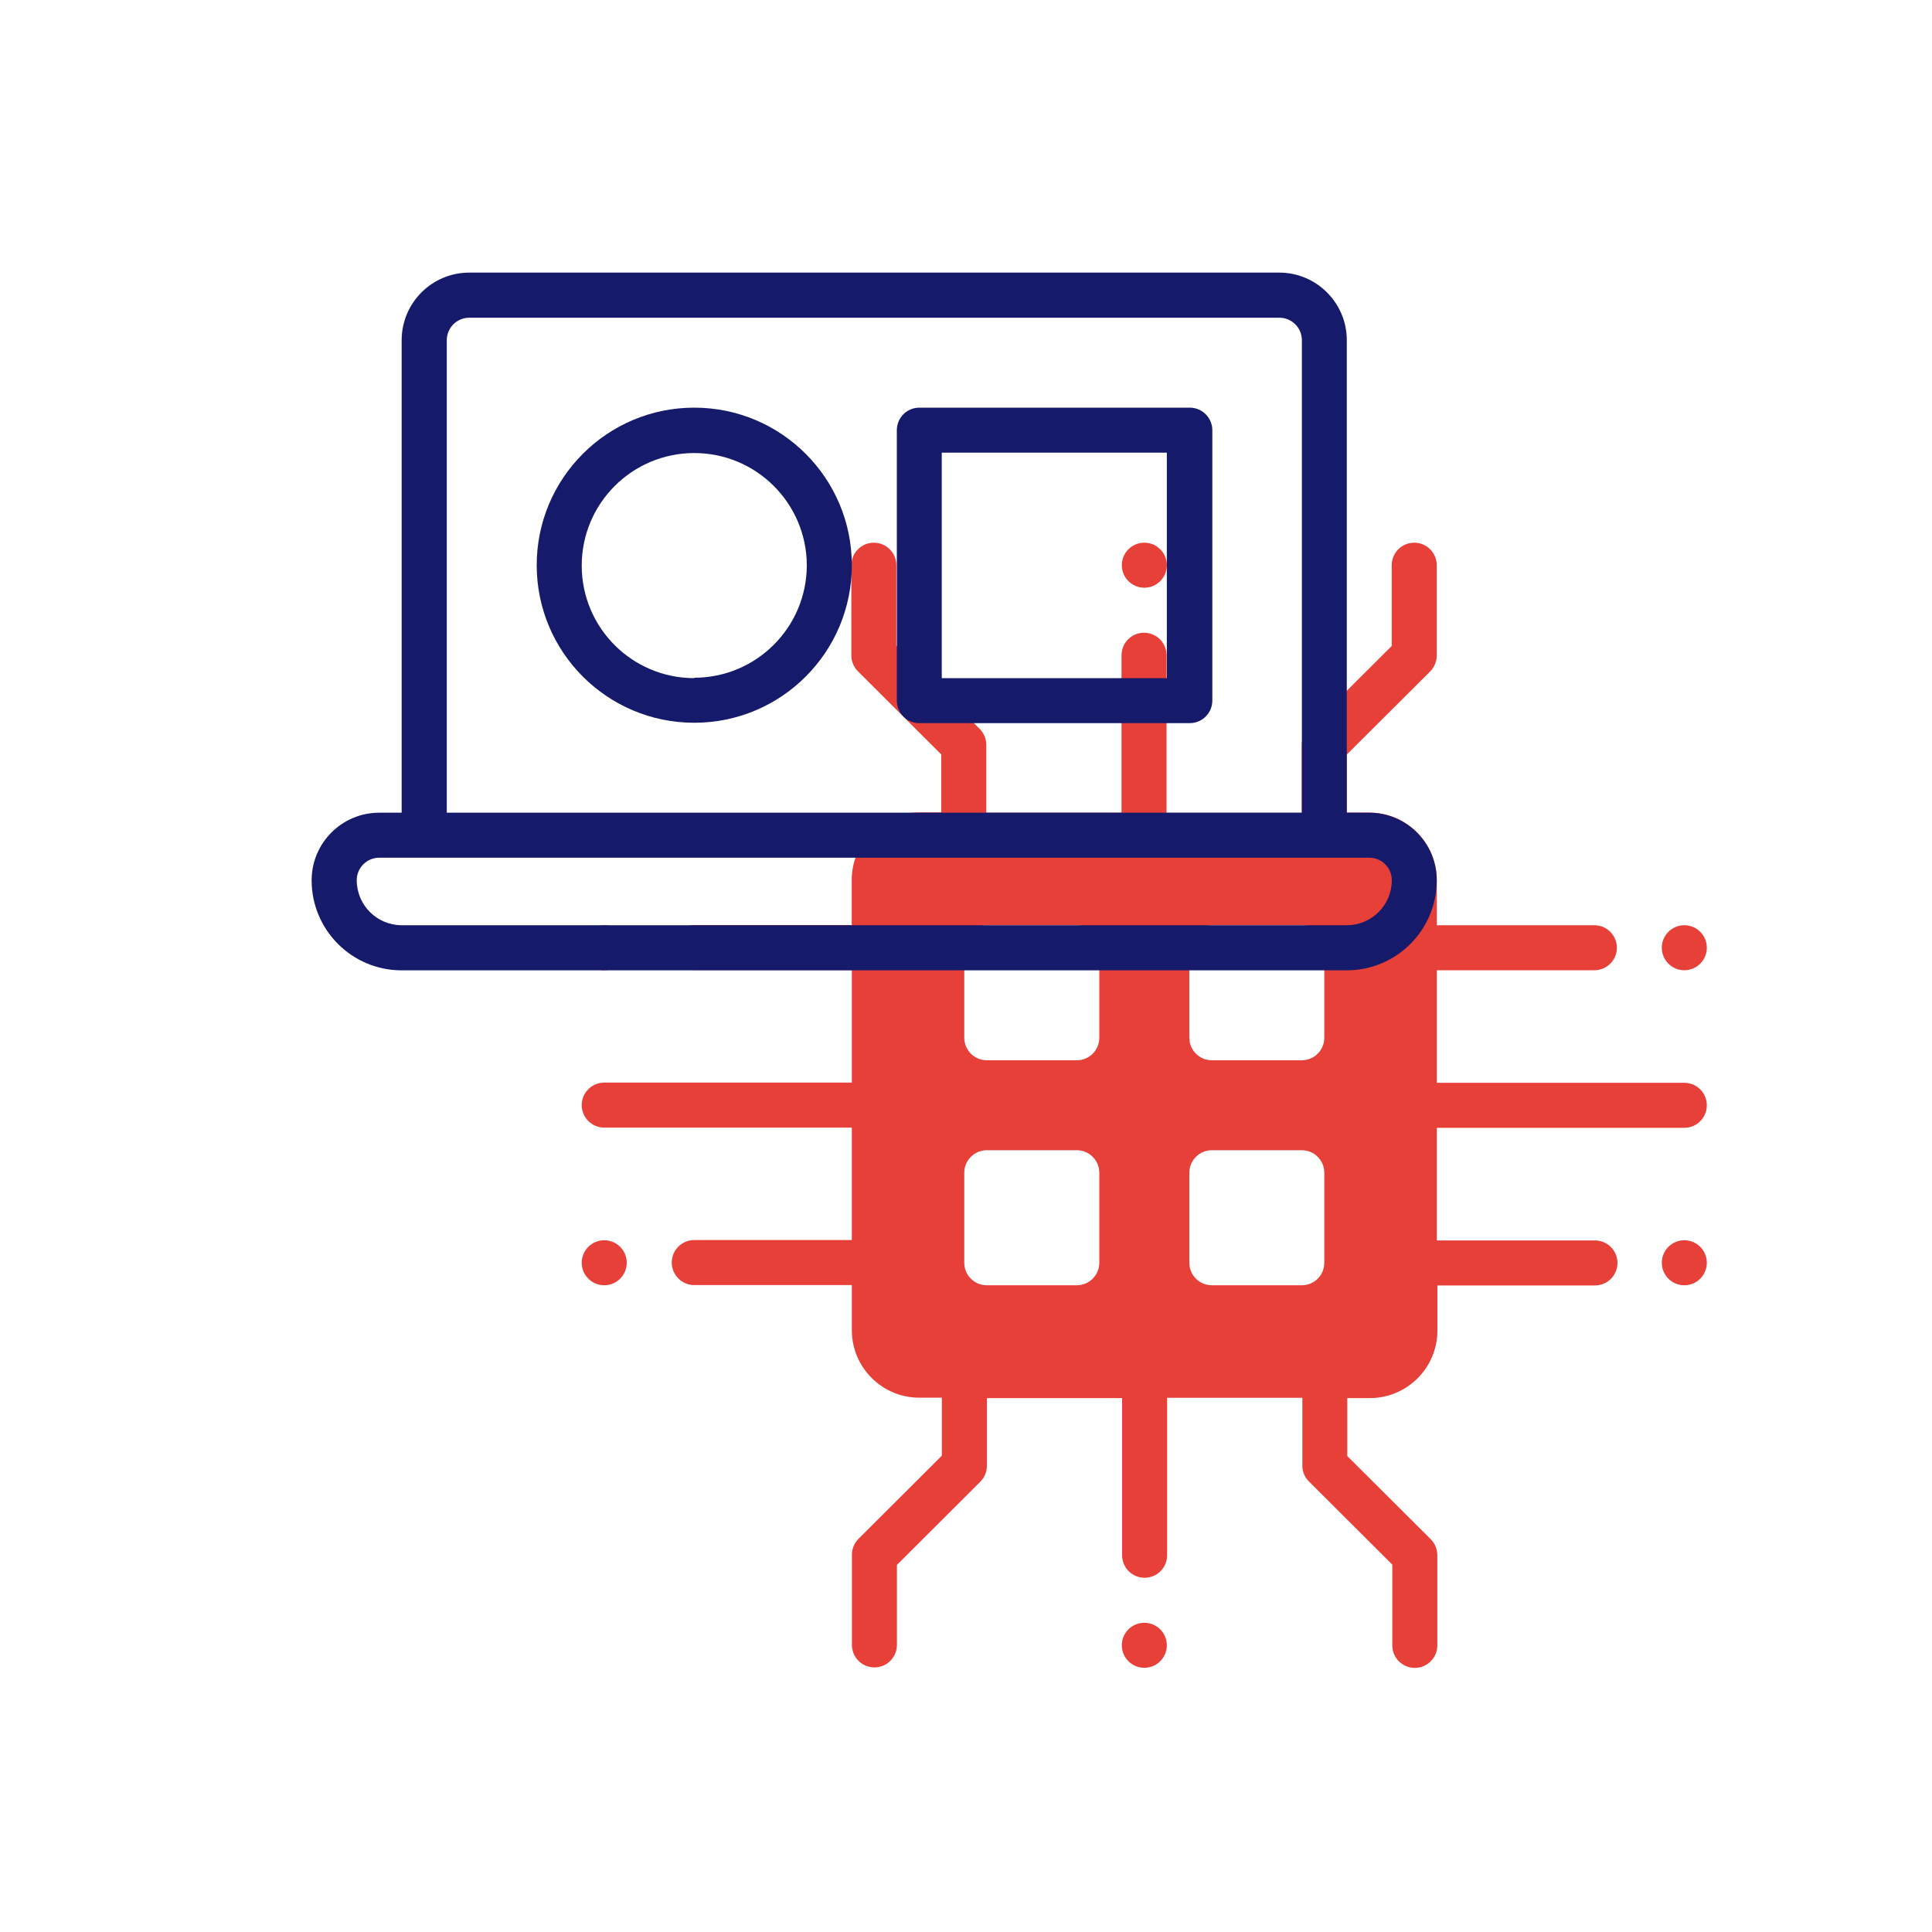
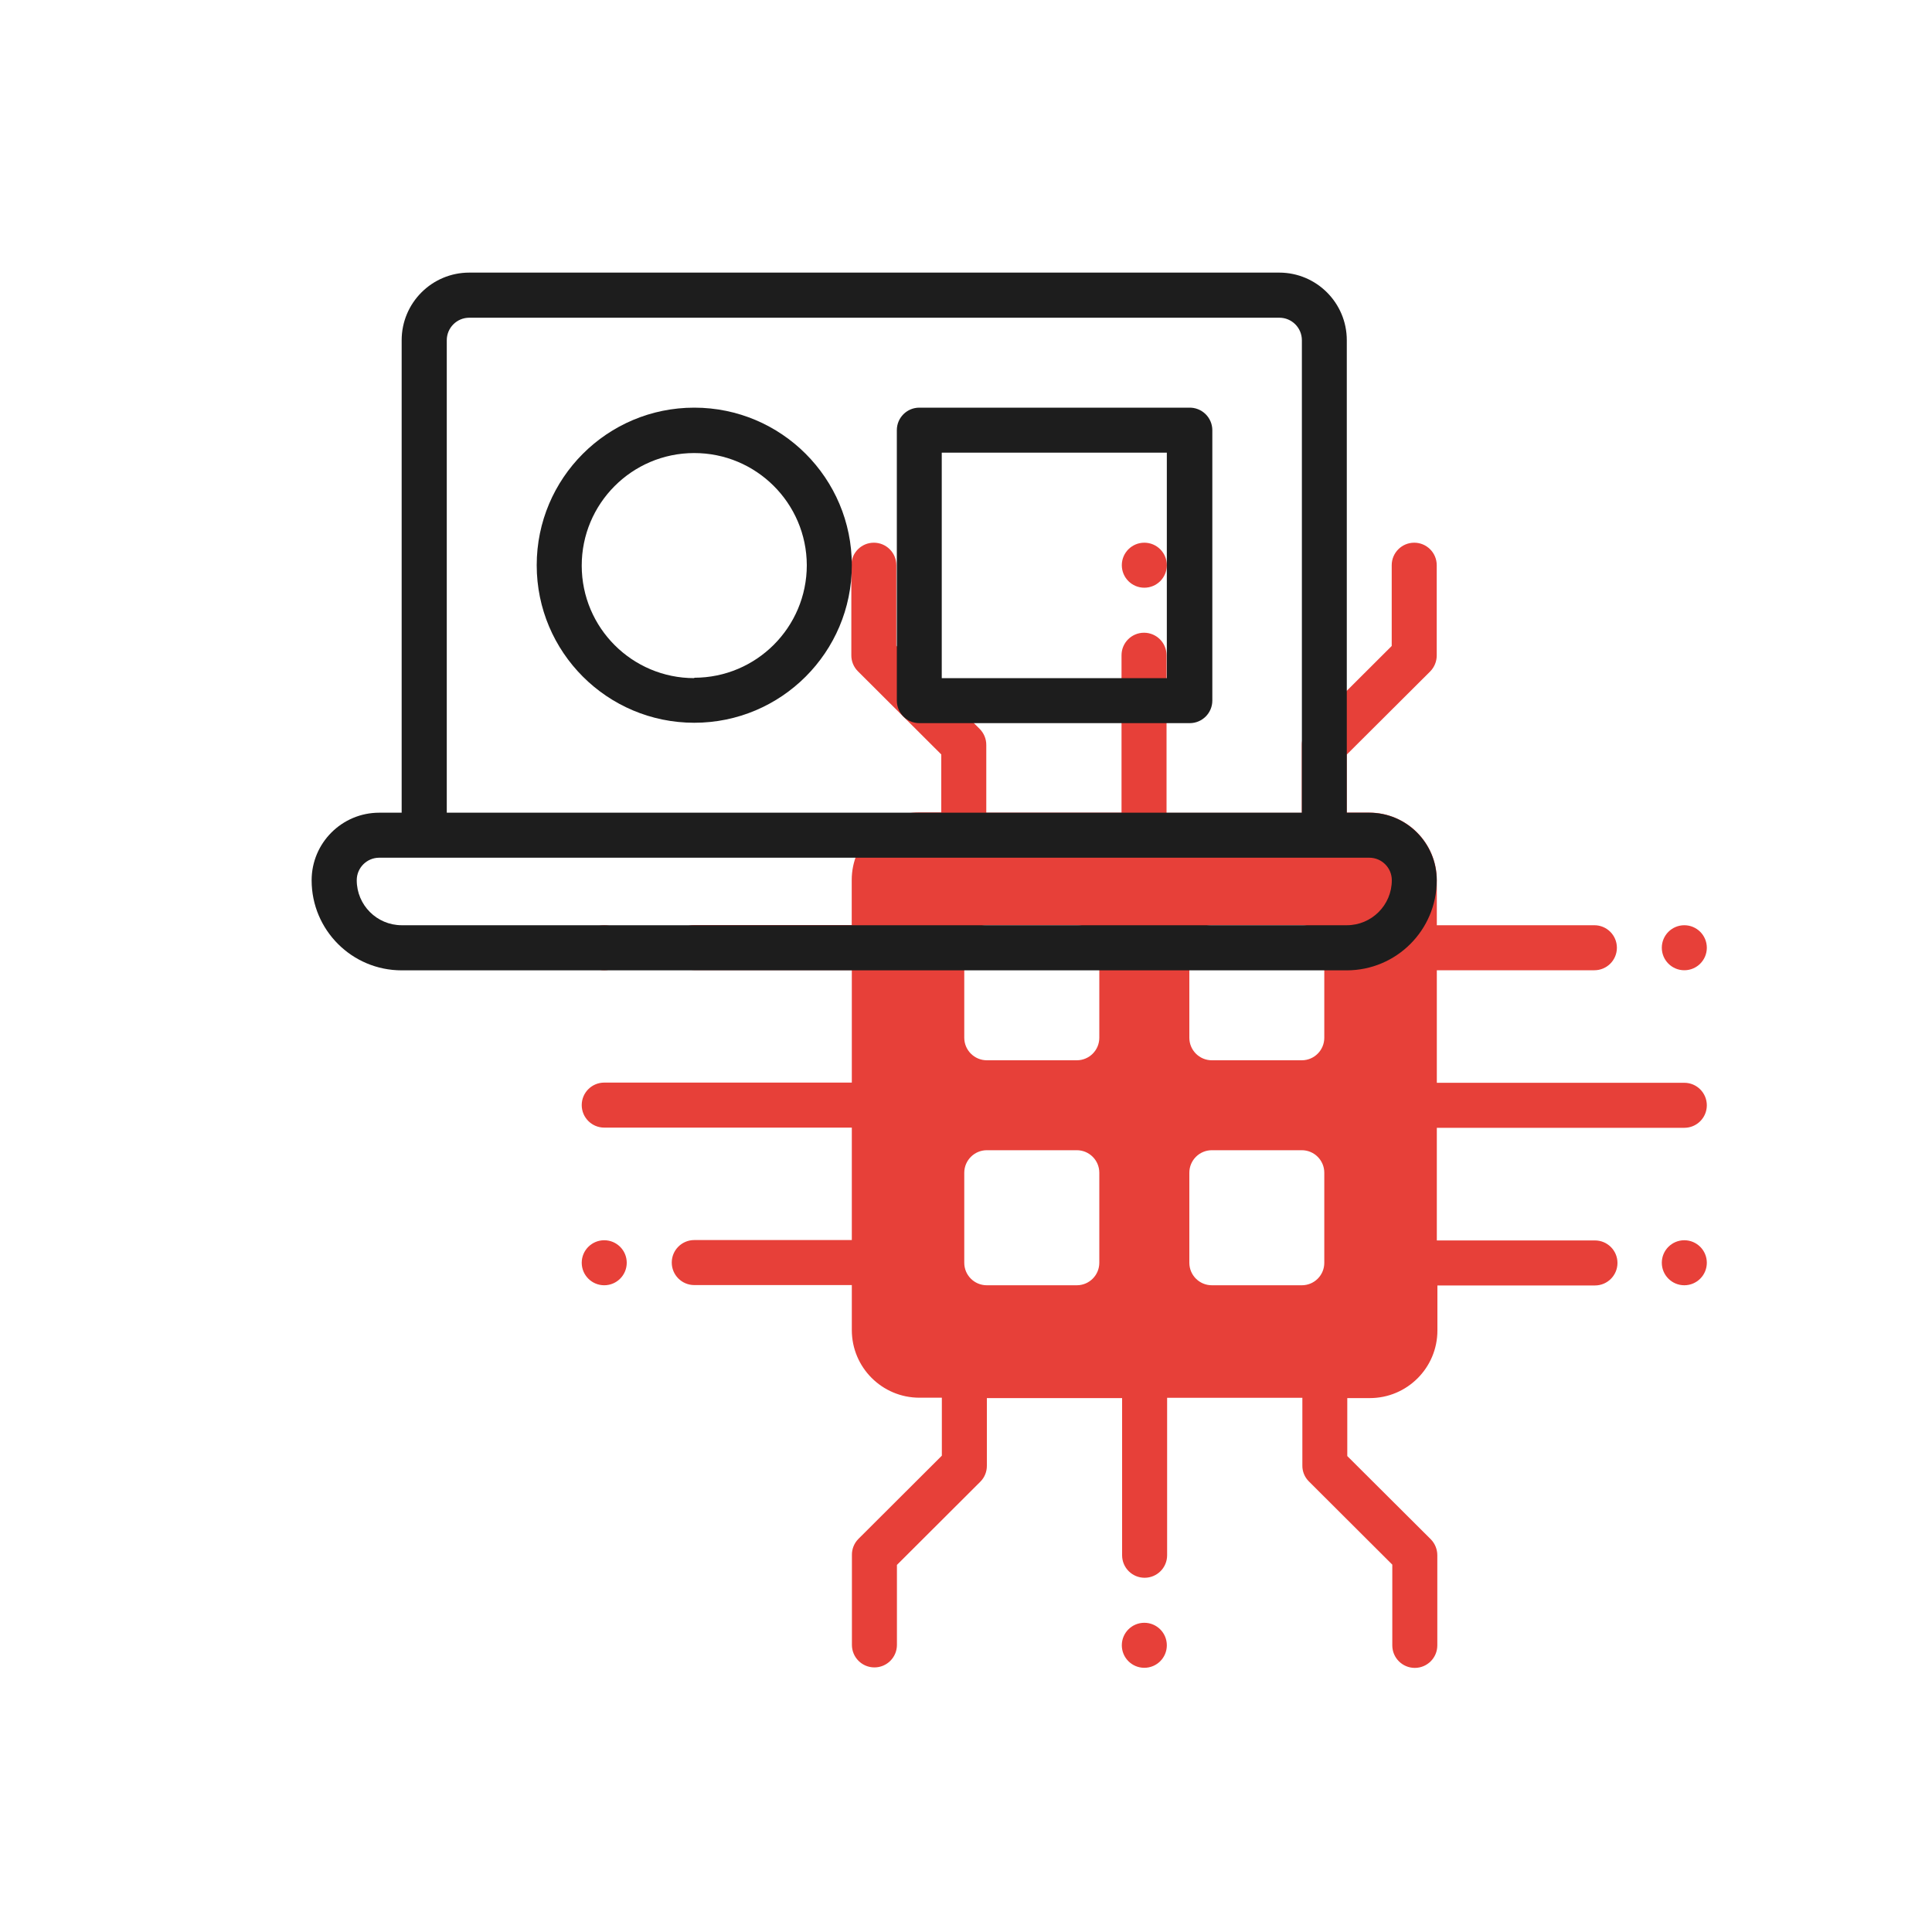
<svg xmlns="http://www.w3.org/2000/svg" id="Layer_1" data-name="Layer 1" viewBox="0 0 200 200">
  <defs>
-     <style>.cls-1{fill:#e74039;}.cls-2{fill:#151a6a;}</style>
+     <style>.cls-1{fill:#e74039;}.cls-2{fill:#1d1d1d;}</style>
  </defs>
  <circle class="cls-1" cx="118.46" cy="170.32" r="2.33" />
  <circle class="cls-1" cx="174.36" cy="98.11" r="2.33" />
  <path class="cls-1" d="M174.36,112.09H148.74V100.44h16.31a2.33,2.33,0,0,0,0-4.66H148.74V91.12a7,7,0,0,0-7-7h-2.33v-6l8.65-8.62a2.36,2.36,0,0,0,.67-1.65V58.51a2.33,2.33,0,0,0-4.66,0v8.36l-8.64,8.62a2.29,2.29,0,0,0-.67,1.66v7h-14V67.83a2.33,2.33,0,0,0-4.66,0v16.3h-14v-7a2.34,2.34,0,0,0-.67-1.66l-8.64-8.62V58.51a2.33,2.33,0,0,0-4.66,0v9.32a2.31,2.31,0,0,0,.67,1.65l8.64,8.62v6H95.17a7,7,0,0,0-7,7v4.66H71.87a2.33,2.33,0,0,0,0,4.66H88.18v11.65H62.55a2.33,2.33,0,0,0,0,4.66H88.18v11.64H71.87a2.33,2.33,0,1,0,0,4.66H88.18v4.66a7,7,0,0,0,7,7h2.32v6l-8.64,8.62a2.31,2.31,0,0,0-.67,1.65v9.32a2.33,2.33,0,1,0,4.66,0V162l8.64-8.62a2.31,2.31,0,0,0,.67-1.65v-7h14V161a2.33,2.33,0,0,0,4.66,0V144.7h14v7a2.27,2.27,0,0,0,.67,1.65l8.64,8.62v8.36a2.33,2.33,0,0,0,4.66,0V161a2.36,2.36,0,0,0-.67-1.65l-8.65-8.62v-6h2.33a7,7,0,0,0,7-7v-4.66h16.31a2.33,2.33,0,0,0,0-4.66H148.74V116.75h25.62a2.33,2.33,0,0,0,0-4.66ZM113.8,130.72a2.33,2.33,0,0,1-2.33,2.33h-9.32a2.33,2.33,0,0,1-2.33-2.33V121.4a2.34,2.34,0,0,1,2.33-2.33h9.32a2.33,2.33,0,0,1,2.33,2.33Zm0-23.29a2.33,2.33,0,0,1-2.33,2.33h-9.32a2.34,2.34,0,0,1-2.33-2.33V98.11a2.33,2.33,0,0,1,2.33-2.33h9.32a2.33,2.33,0,0,1,2.33,2.33Zm23.29,23.29a2.32,2.32,0,0,1-2.32,2.33h-9.32a2.33,2.33,0,0,1-2.33-2.33V121.4a2.33,2.33,0,0,1,2.33-2.33h9.32a2.33,2.33,0,0,1,2.32,2.33Zm0-23.29a2.33,2.33,0,0,1-2.32,2.33h-9.32a2.33,2.33,0,0,1-2.33-2.33V98.11a2.33,2.33,0,0,1,2.33-2.33h9.32a2.32,2.32,0,0,1,2.32,2.33Z" />
  <circle class="cls-1" cx="174.36" cy="130.72" r="2.33" />
  <circle class="cls-1" cx="62.55" cy="130.72" r="2.33" />
  <circle class="cls-1" cx="118.46" cy="58.51" r="2.33" />
  <circle class="cls-1" cx="62.55" cy="98.11" r="2.33" />
  <path class="cls-2" d="M141.75,84.13h-2.33V35.22a7,7,0,0,0-7-7H48.58a7,7,0,0,0-7,7V84.13H39.26a7,7,0,0,0-7,7,9.32,9.32,0,0,0,9.32,9.32h97.83a9.32,9.32,0,0,0,9.32-9.32A7,7,0,0,0,141.75,84.13ZM46.25,35.22a2.33,2.33,0,0,1,2.33-2.33h83.86a2.33,2.33,0,0,1,2.33,2.33V84.13H46.25Zm93.17,60.56H41.59a4.66,4.66,0,0,1-4.66-4.66,2.33,2.33,0,0,1,2.33-2.33H141.75a2.33,2.33,0,0,1,2.33,2.33A4.66,4.66,0,0,1,139.42,95.78Z" />
  <path class="cls-2" d="M71.87,42.2A16.31,16.31,0,1,0,88.18,58.51,16.31,16.31,0,0,0,71.87,42.2Zm0,28A11.65,11.65,0,1,1,83.52,58.51,11.66,11.66,0,0,1,71.87,70.16Z" />
  <path class="cls-2" d="M123.12,42.2H95.17a2.33,2.33,0,0,0-2.33,2.33v28a2.33,2.33,0,0,0,2.33,2.33h28a2.34,2.34,0,0,0,2.33-2.33v-28A2.34,2.34,0,0,0,123.12,42.2Zm-2.33,28H97.49V46.86h23.3Z" />
</svg>
